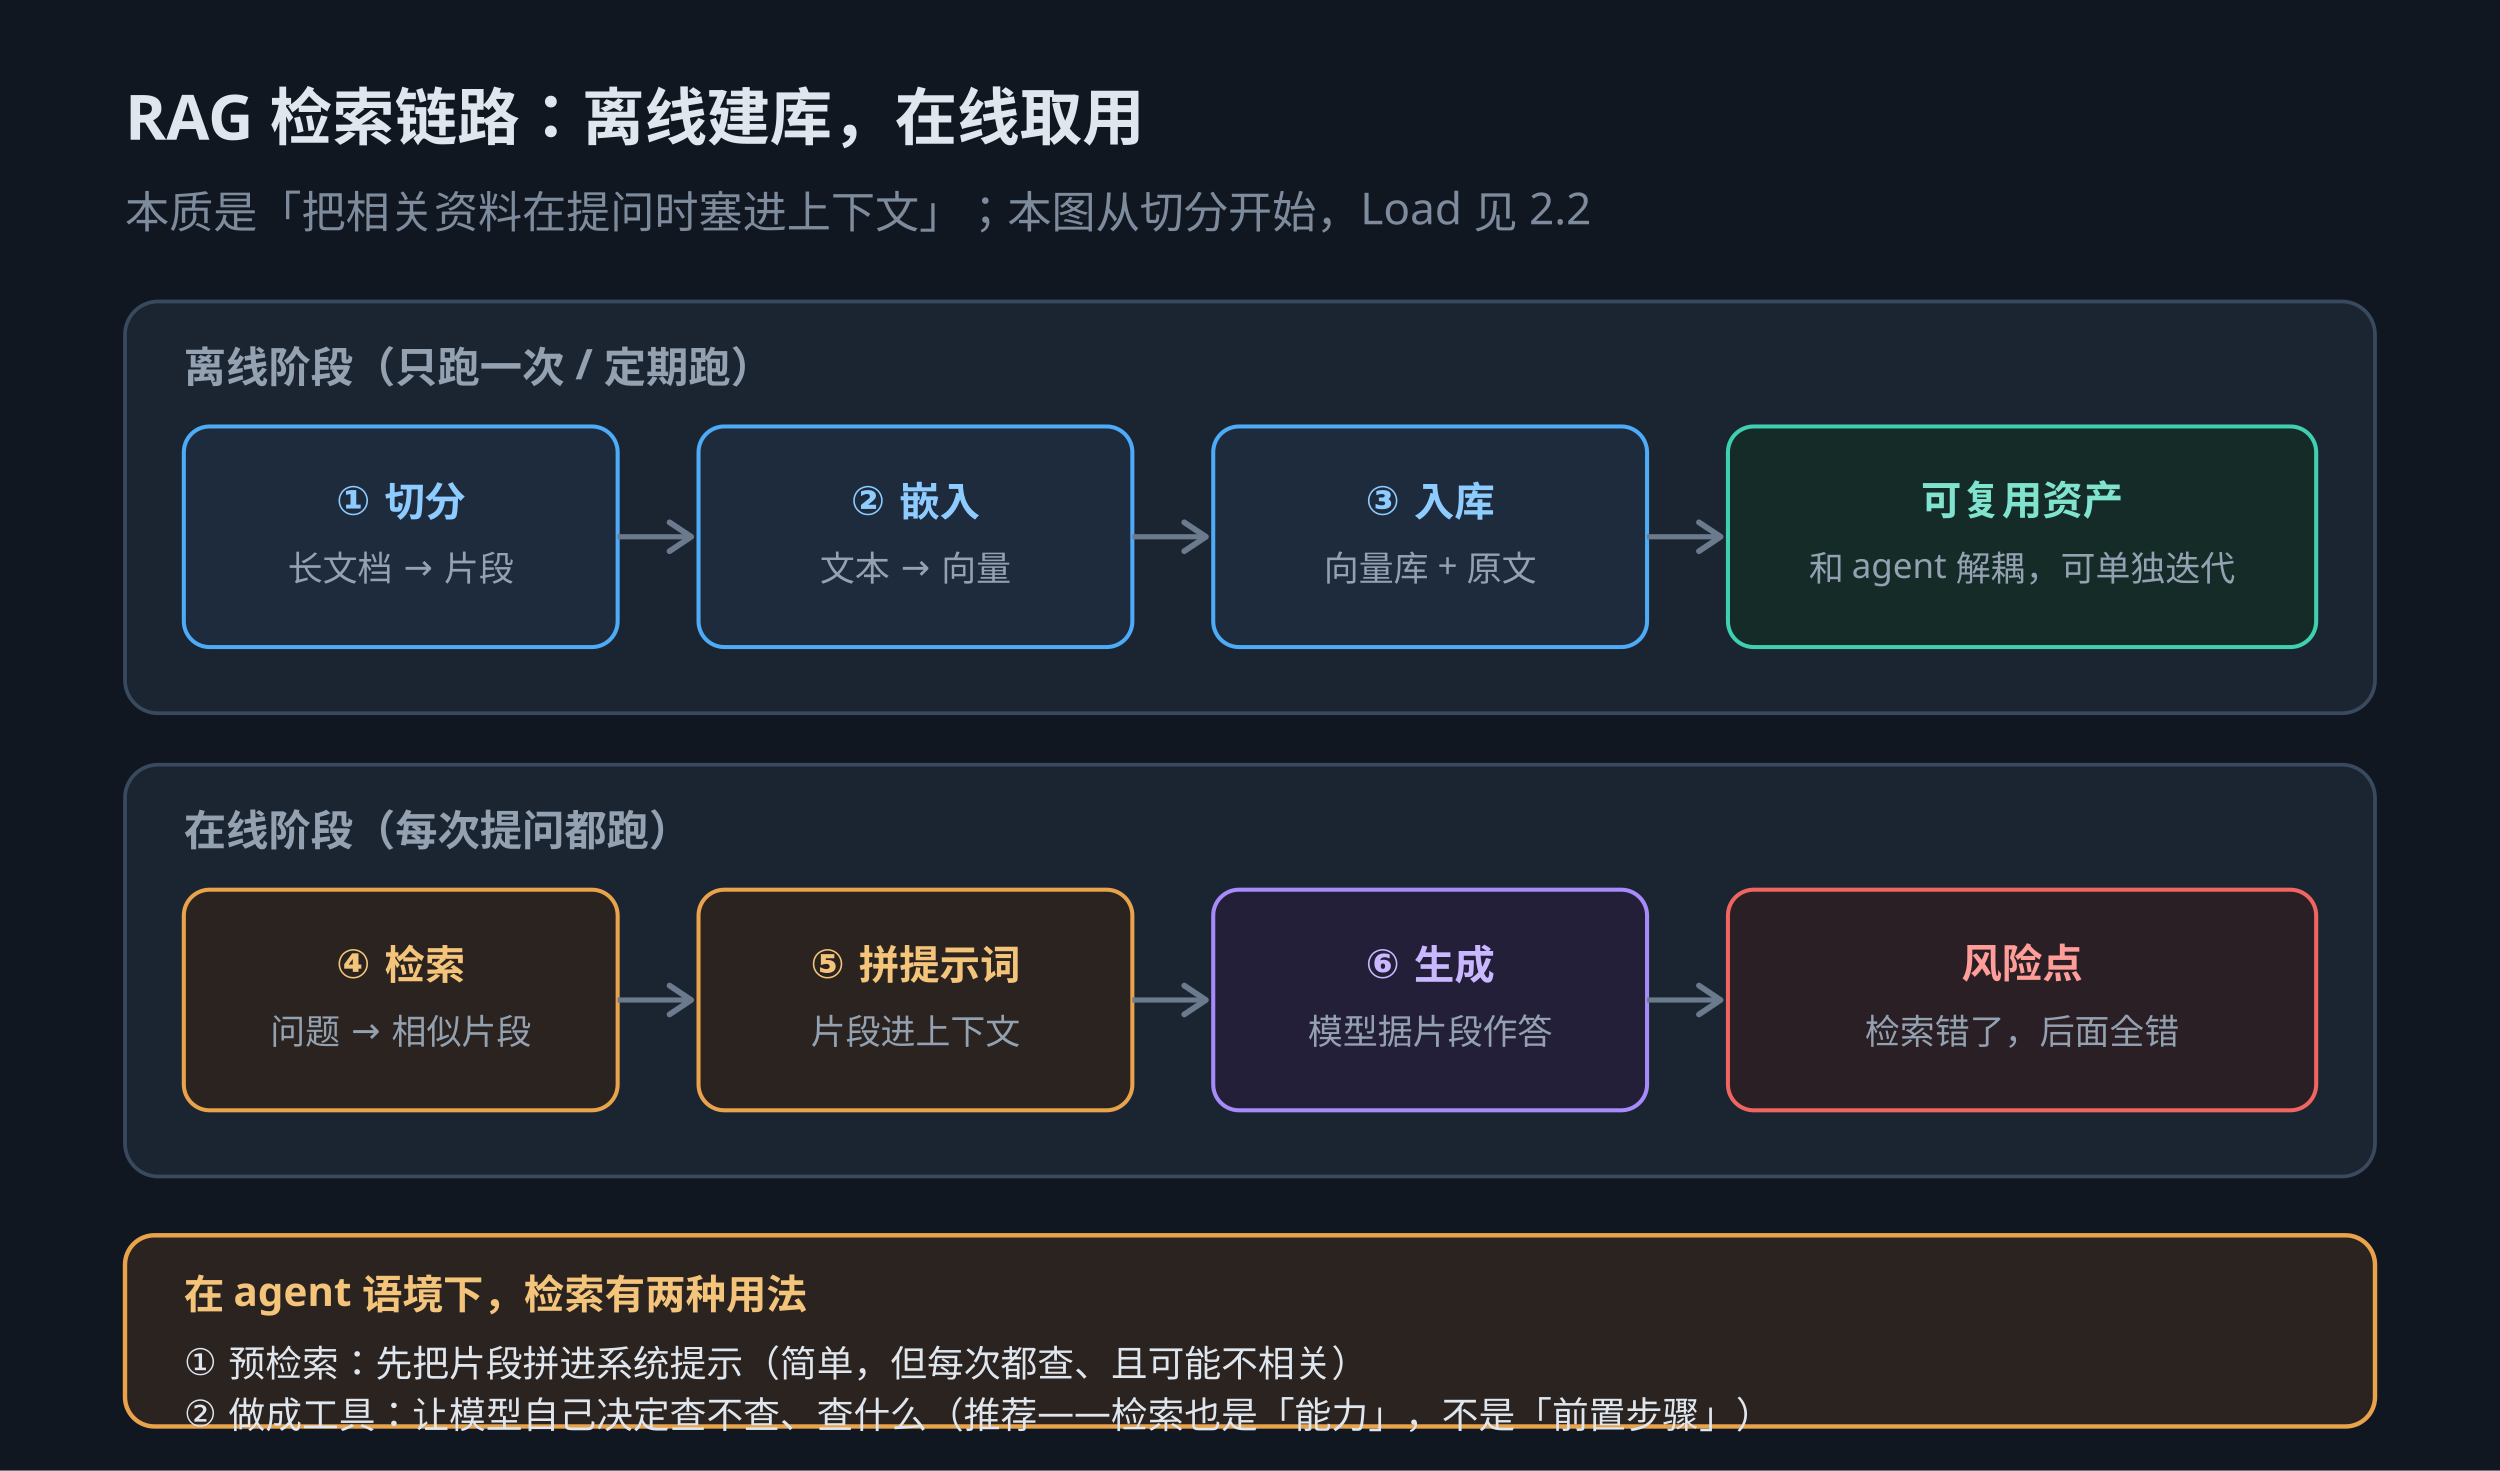
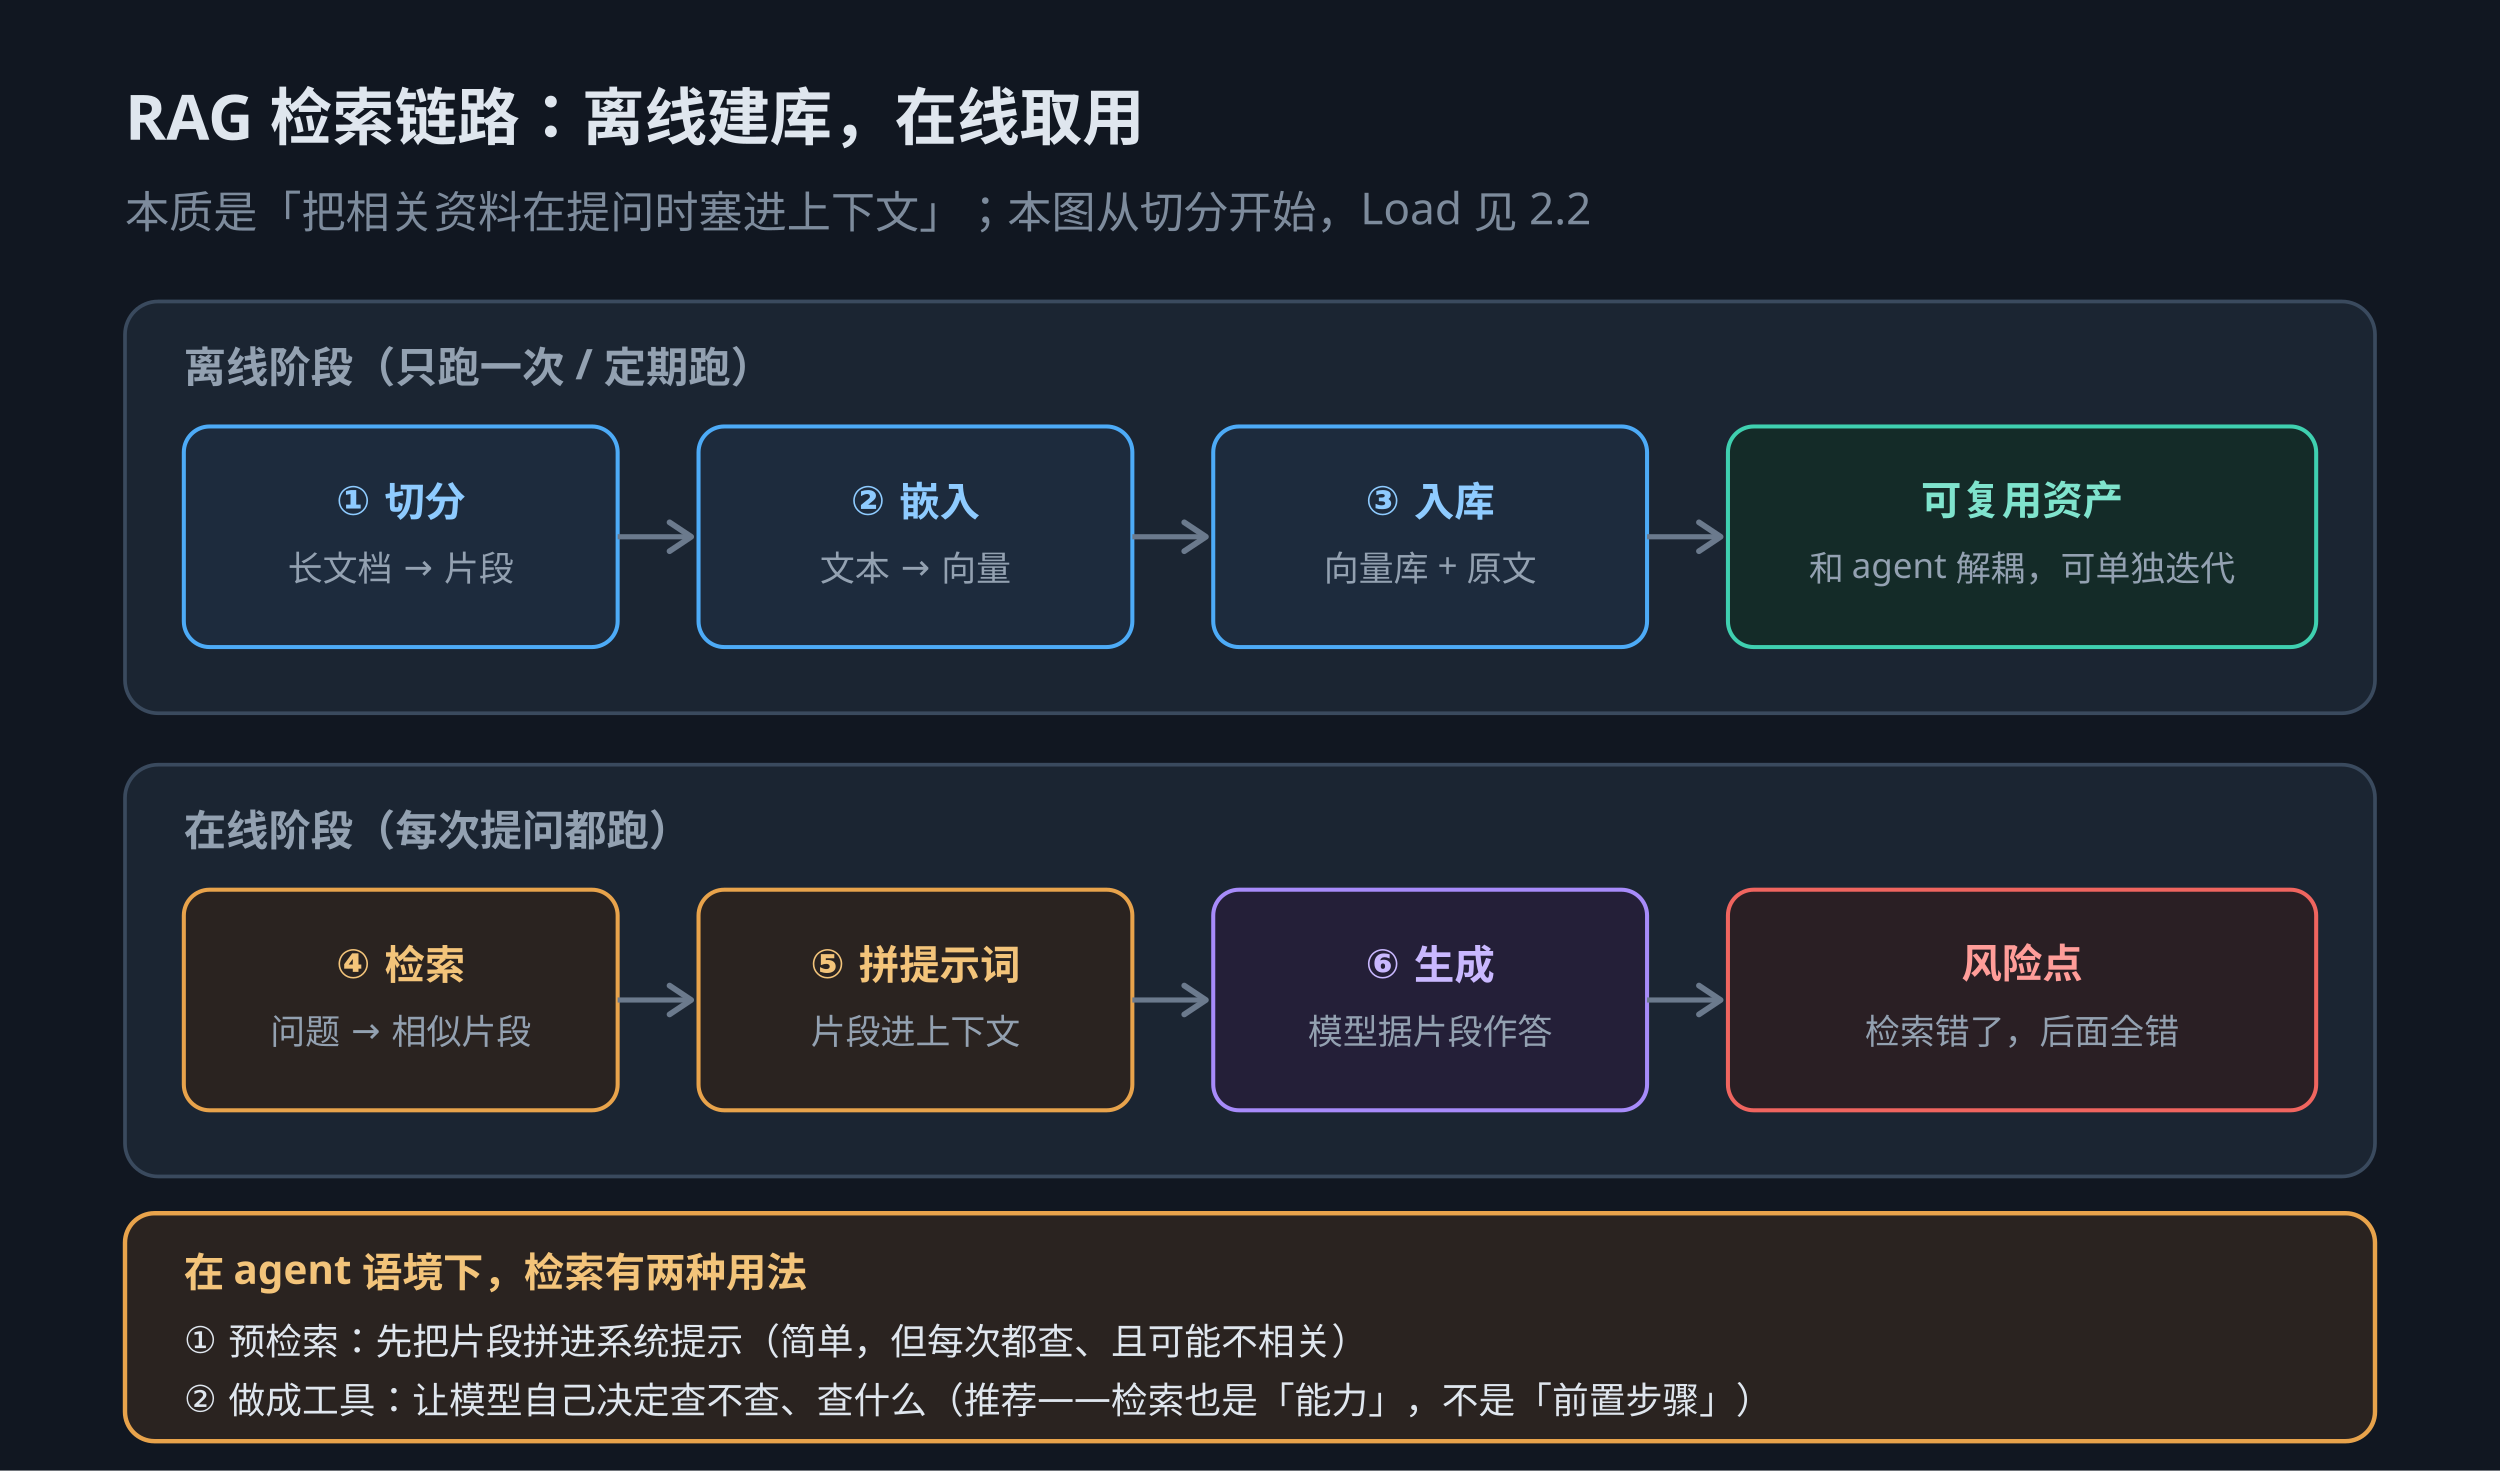
<svg xmlns="http://www.w3.org/2000/svg" viewBox="0 0 680 400" width="680" height="400" role="img">
  <defs>
    <marker id="ar9" viewBox="0 0 10 10" refX="8" refY="5" markerWidth="7" markerHeight="7" orient="auto-start-reverse">
      <path d="M2 1L8 5L2 9" fill="none" stroke="context-stroke" stroke-width="1.6" stroke-linecap="round" stroke-linejoin="round" />
    </marker>
  </defs>
  <rect x="0" y="0" width="680" height="400" fill="#111721" />
  <text x="34" y="38" font-family="system-ui, sans-serif" font-size="17" font-weight="700" fill="#dfe6ee">RAG 检索链路：离线建库，在线取用</text>
  <text x="34" y="62" font-family="system-ui, sans-serif" font-size="12" fill="#7d8b9c">本质是「把相关资料在提问时塞进上下文」；本图从切分开始，Load 见 2.2</text>
  <rect x="34" y="82" width="612" height="112" rx="9" fill="#1b2532" stroke="#3a4a5e" stroke-width="1" />
  <text x="50" y="104" font-family="system-ui, sans-serif" font-size="11.5" font-weight="700" fill="#93a1b1">离线阶段（只跑一次 / 定期跑）</text>
  <rect x="50" y="116" width="118" height="60" rx="7" fill="#1d2b3d" stroke="#4dabf7" stroke-width="1.1" />
  <text x="109" y="140" text-anchor="middle" font-family="system-ui, sans-serif" font-size="11" font-weight="700" fill="#8ecbff">① 切分</text>
  <text x="109" y="158" text-anchor="middle" font-family="system-ui, sans-serif" font-size="9.5" fill="#93a1b1">长文档 → 片段</text>
  <rect x="190" y="116" width="118" height="60" rx="7" fill="#1d2b3d" stroke="#4dabf7" stroke-width="1.1" />
  <text x="249" y="140" text-anchor="middle" font-family="system-ui, sans-serif" font-size="11" font-weight="700" fill="#8ecbff">② 嵌入</text>
  <text x="249" y="158" text-anchor="middle" font-family="system-ui, sans-serif" font-size="9.5" fill="#93a1b1">文本 → 向量</text>
  <rect x="330" y="116" width="118" height="60" rx="7" fill="#1d2b3d" stroke="#4dabf7" stroke-width="1.1" />
  <text x="389" y="140" text-anchor="middle" font-family="system-ui, sans-serif" font-size="11" font-weight="700" fill="#8ecbff">③ 入库</text>
  <text x="389" y="158" text-anchor="middle" font-family="system-ui, sans-serif" font-size="9.5" fill="#93a1b1">向量库 + 原文</text>
  <rect x="470" y="116" width="160" height="60" rx="7" fill="#142b28" stroke="#3fd0b0" stroke-width="1.1" />
  <text x="550" y="140" text-anchor="middle" font-family="system-ui, sans-serif" font-size="11" font-weight="700" fill="#7fe3cd">可复用资产</text>
  <text x="550" y="158" text-anchor="middle" font-family="system-ui, sans-serif" font-size="9.5" fill="#93a1b1">和 agent 解耦，可单独迭代</text>
  <path d="M168 146L188 146" fill="none" stroke="#6b7a8d" stroke-width="1.4" marker-end="url(#ar9)" />
  <path d="M308 146L328 146" fill="none" stroke="#6b7a8d" stroke-width="1.4" marker-end="url(#ar9)" />
  <path d="M448 146L468 146" fill="none" stroke="#6b7a8d" stroke-width="1.4" marker-end="url(#ar9)" />
  <rect x="34" y="208" width="612" height="112" rx="9" fill="#1b2532" stroke="#3a4a5e" stroke-width="1" />
  <text x="50" y="230" font-family="system-ui, sans-serif" font-size="11.5" font-weight="700" fill="#93a1b1">在线阶段（每次提问都跑）</text>
  <rect x="50" y="242" width="118" height="60" rx="7" fill="#2a2320" stroke="#e8a34b" stroke-width="1.1" />
  <text x="109" y="266" text-anchor="middle" font-family="system-ui, sans-serif" font-size="11" font-weight="700" fill="#f3c47a">④ 检索</text>
  <text x="109" y="284" text-anchor="middle" font-family="system-ui, sans-serif" font-size="9.5" fill="#93a1b1">问题 → 相似片段</text>
  <rect x="190" y="242" width="118" height="60" rx="7" fill="#2a2320" stroke="#e8a34b" stroke-width="1.1" />
  <text x="249" y="266" text-anchor="middle" font-family="system-ui, sans-serif" font-size="11" font-weight="700" fill="#f3c47a">⑤ 拼提示词</text>
  <text x="249" y="284" text-anchor="middle" font-family="system-ui, sans-serif" font-size="9.5" fill="#93a1b1">片段进上下文</text>
  <rect x="330" y="242" width="118" height="60" rx="7" fill="#241f38" stroke="#a78bfa" stroke-width="1.1" />
  <text x="389" y="266" text-anchor="middle" font-family="system-ui, sans-serif" font-size="11" font-weight="700" fill="#c9b8ff">⑥ 生成</text>
  <text x="389" y="284" text-anchor="middle" font-family="system-ui, sans-serif" font-size="9.5" fill="#93a1b1">模型据片段作答</text>
  <rect x="470" y="242" width="160" height="60" rx="7" fill="#2a1f24" stroke="#f0655f" stroke-width="1.1" />
  <text x="550" y="266" text-anchor="middle" font-family="system-ui, sans-serif" font-size="11" font-weight="700" fill="#ff9d99">风险点</text>
  <text x="550" y="284" text-anchor="middle" font-family="system-ui, sans-serif" font-size="9.5" fill="#93a1b1">检索错了，后面全错</text>
  <path d="M168 272L188 272" fill="none" stroke="#6b7a8d" stroke-width="1.4" marker-end="url(#ar9)" />
  <path d="M308 272L328 272" fill="none" stroke="#6b7a8d" stroke-width="1.4" marker-end="url(#ar9)" />
  <path d="M448 272L468 272" fill="none" stroke="#6b7a8d" stroke-width="1.4" marker-end="url(#ar9)" />
-   <rect x="34" y="336" width="612" height="52" rx="8" fill="#2a2320" stroke="#e8a34b" stroke-width="1.2" />
-   <text x="50" y="356" font-family="system-ui, sans-serif" font-size="11" font-weight="700" fill="#f3c47a">在 agent 语境下，检索有两种用法</text>
-   <text x="50" y="374" font-family="system-ui, sans-serif" font-size="10" fill="#dfe6ee">① 预检索：先把片段拼进系统提示（简单，但每次都查、且可能不相关）</text>
-   <text x="50" y="388" font-family="system-ui, sans-serif" font-size="10" fill="#dfe6ee">② 做成工具：让模型自己决定查不查、查什么（推荐——检索也是「能力」，不是「前置步骤」）</text>
+   <rect x="34" y="330" width="612" height="62" rx="8" fill="#2a2320" stroke="#e8a34b" stroke-width="1.2" />
+   <text x="50" y="350" font-family="system-ui, sans-serif" font-size="11" font-weight="700" fill="#f3c47a">在 agent 语境下，检索有两种用法</text>
+   <text x="50" y="368" font-family="system-ui, sans-serif" font-size="10" fill="#dfe6ee">① 预检索：先把片段拼进系统提示（简单，但每次都查、且可能不相关）</text>
+   <text x="50" y="384" font-family="system-ui, sans-serif" font-size="10" fill="#dfe6ee">② 做成工具：让模型自己决定查不查、查什么（推荐——检索也是「能力」，不是「前置步骤」）</text>
</svg>
